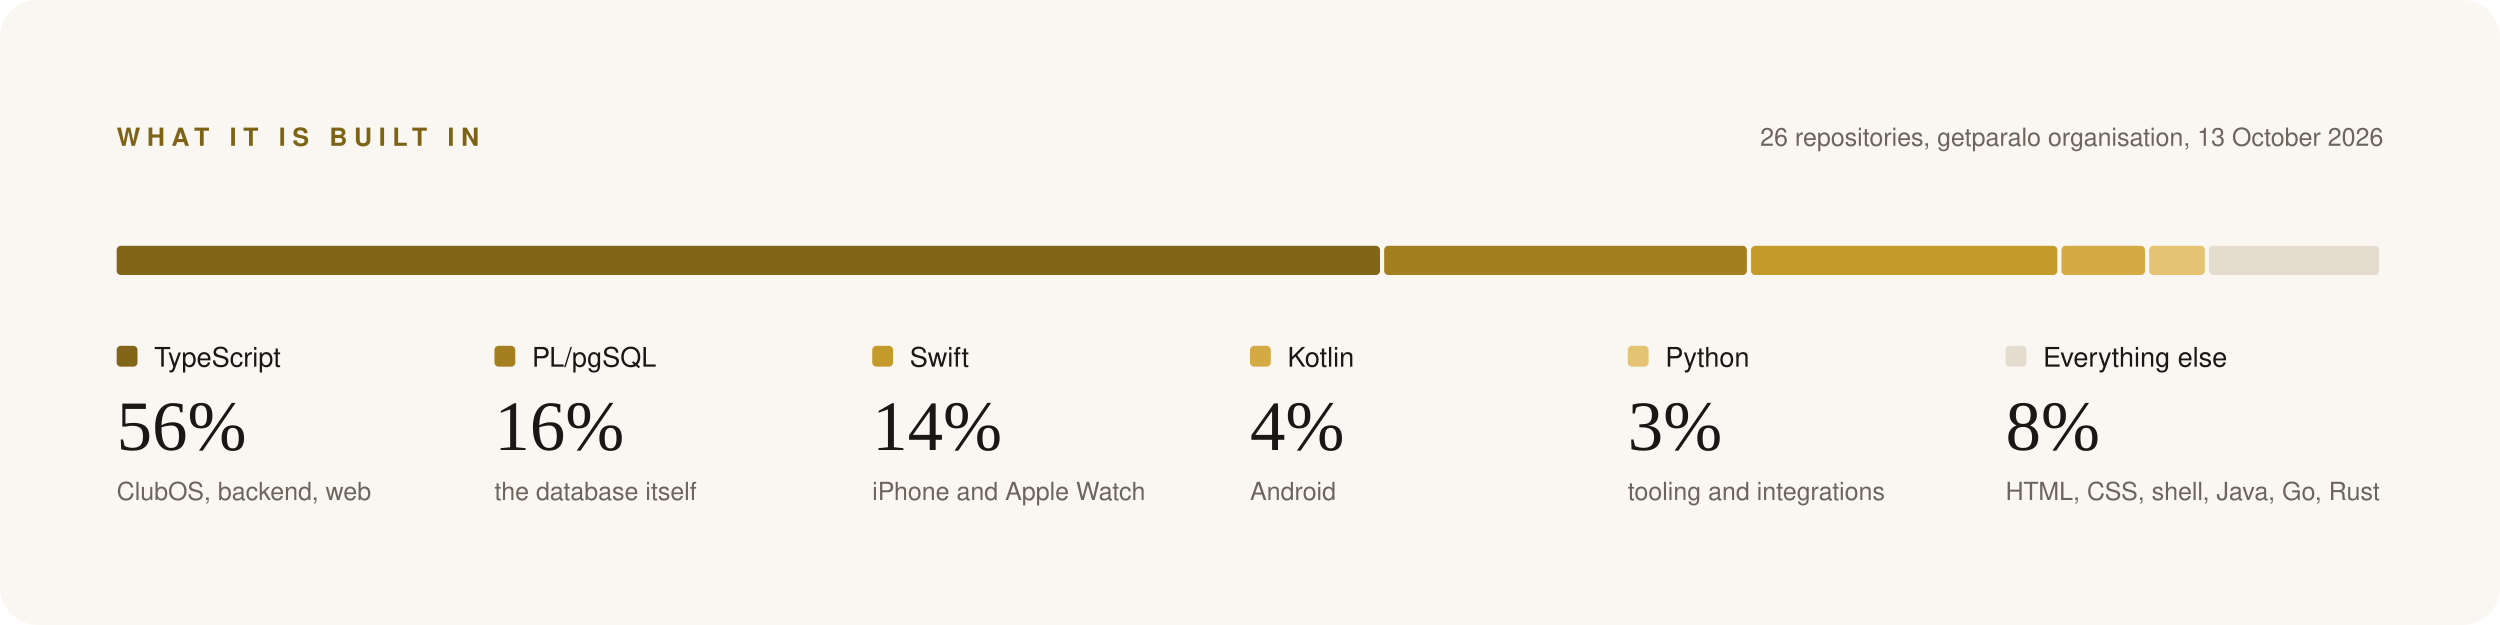
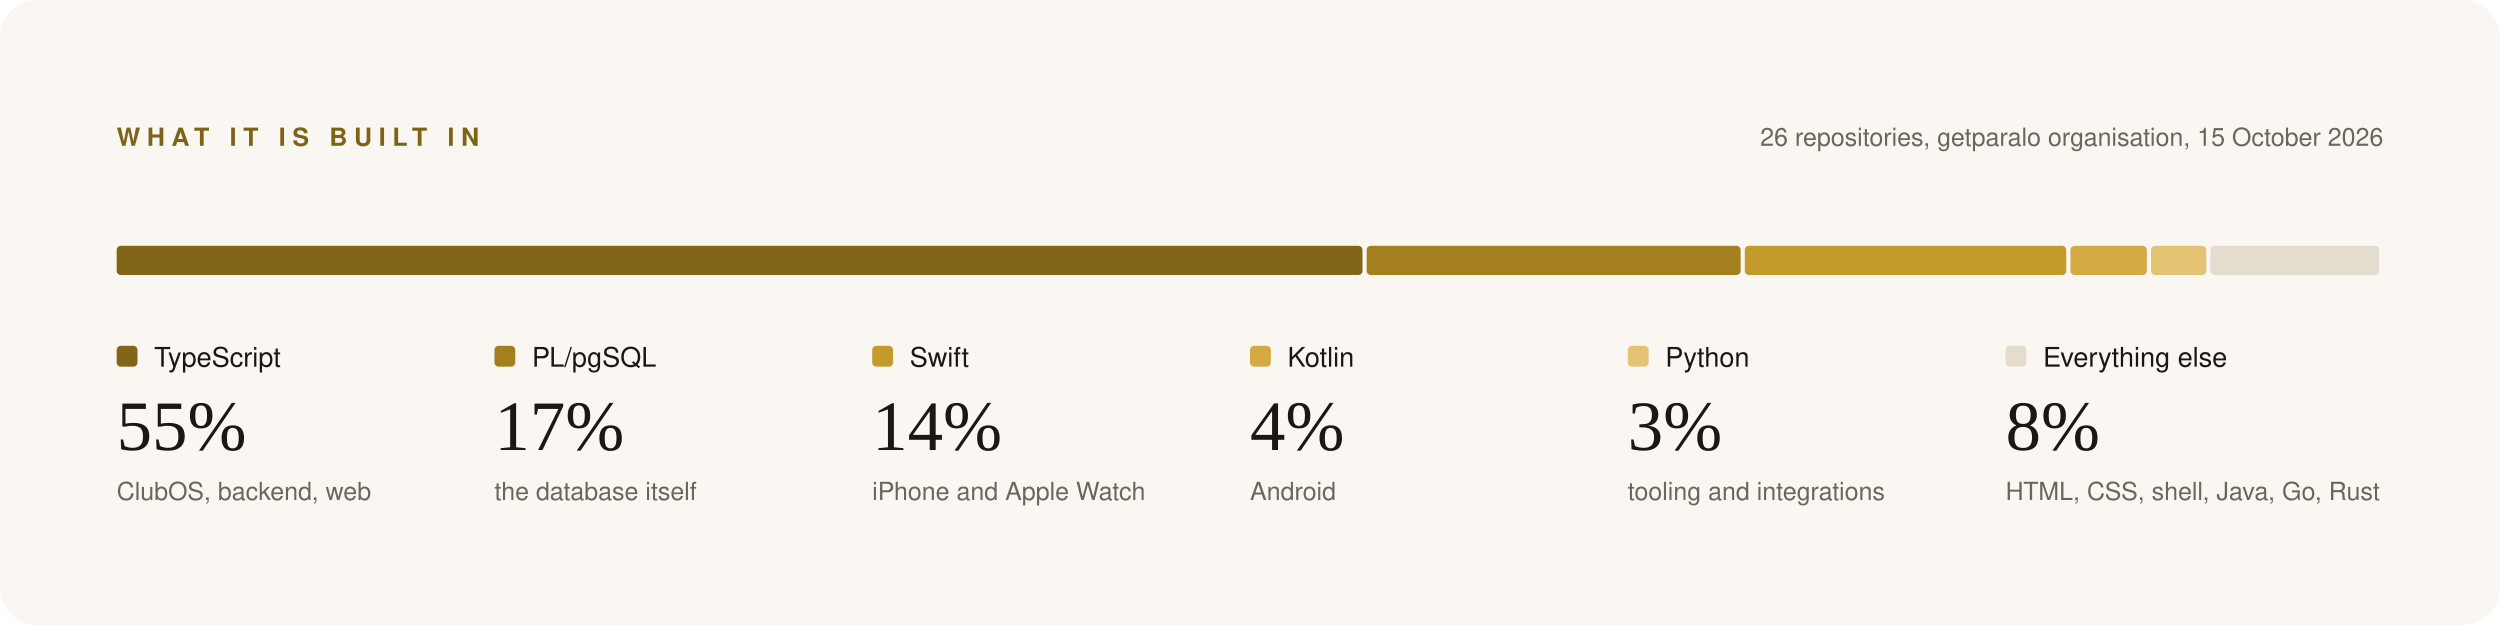
<svg xmlns="http://www.w3.org/2000/svg" width="1200" height="300" viewBox="0 0 1200 300" role="img" aria-label="Languages across Paralo repositories">
  <rect width="1200" height="300" rx="18" fill="#FAF7F2" />
  <text x="56" y="70" font-family="-apple-system, 'Helvetica Neue', Helvetica, Arial, sans-serif" font-size="12" letter-spacing="3.2" font-weight="600" fill="#7D6316">WHAT IT IS BUILT IN</text>
-   <text x="1144" y="70" text-anchor="end" font-family="-apple-system, 'Helvetica Neue', Helvetica, Arial, sans-serif" font-size="12" fill="#6B655C">26 repositories, getparalo organisation, 13 October 2026</text>
-   <rect x="56.0" y="118" width="606.4" height="14" rx="2" fill="#826518">
-     <animate attributeName="width" values="0;0;606.4" keyTimes="0;0.125;1" dur="0.80s" begin="0s" fill="freeze" calcMode="spline" keySplines="0 0 1 1;0.2 0.7 0.2 1" />
+   <text x="1144" y="70" text-anchor="end" font-family="-apple-system, 'Helvetica Neue', Helvetica, Arial, sans-serif" font-size="12" fill="#6B655C">26 repositories, getparalo organisation, 15 October 2026</text>
+   <rect x="56.0" y="118" width="598.0" height="14" rx="2" fill="#826518">
+     <animate attributeName="width" values="0;0;598.0" keyTimes="0;0.125;1" dur="0.80s" begin="0s" fill="freeze" calcMode="spline" keySplines="0 0 1 1;0.2 0.7 0.2 1" />
  </rect>
-   <rect x="664.4" y="118" width="174.1" height="14" rx="2" fill="#A37F1F">
-     <animate attributeName="width" values="0;0;174.1" keyTimes="0;0.239;1" dur="0.92s" begin="0s" fill="freeze" calcMode="spline" keySplines="0 0 1 1;0.2 0.7 0.2 1" />
+   <rect x="656.0" y="118" width="179.5" height="14" rx="2" fill="#A37F1F">
+     <animate attributeName="width" values="0;0;179.5" keyTimes="0;0.239;1" dur="0.92s" begin="0s" fill="freeze" calcMode="spline" keySplines="0 0 1 1;0.2 0.7 0.2 1" />
  </rect>
-   <rect x="840.5" y="118" width="147.0" height="14" rx="2" fill="#C49A2A">
-     <animate attributeName="width" values="0;0;147.0" keyTimes="0;0.327;1" dur="1.04s" begin="0s" fill="freeze" calcMode="spline" keySplines="0 0 1 1;0.2 0.7 0.2 1" />
+   <rect x="837.5" y="118" width="154.3" height="14" rx="2" fill="#C49A2A">
+     <animate attributeName="width" values="0;0;154.3" keyTimes="0;0.327;1" dur="1.04s" begin="0s" fill="freeze" calcMode="spline" keySplines="0 0 1 1;0.2 0.7 0.2 1" />
  </rect>
-   <rect x="989.5" y="118" width="40.1" height="14" rx="2" fill="#D4AA45">
-     <animate attributeName="width" values="0;0;40.1" keyTimes="0;0.397;1" dur="1.16s" begin="0s" fill="freeze" calcMode="spline" keySplines="0 0 1 1;0.2 0.7 0.2 1" />
+   <rect x="993.8" y="118" width="36.7" height="14" rx="2" fill="#D4AA45">
+     <animate attributeName="width" values="0;0;36.7" keyTimes="0;0.397;1" dur="1.16s" begin="0s" fill="freeze" calcMode="spline" keySplines="0 0 1 1;0.2 0.7 0.2 1" />
  </rect>
-   <rect x="1031.6" y="118" width="26.7" height="14" rx="2" fill="#E4C373">
-     <animate attributeName="width" values="0;0;26.7" keyTimes="0;0.453;1" dur="1.28s" begin="0s" fill="freeze" calcMode="spline" keySplines="0 0 1 1;0.2 0.7 0.2 1" />
+   <rect x="1032.5" y="118" width="26.5" height="14" rx="2" fill="#E4C373">
+     <animate attributeName="width" values="0;0;26.5" keyTimes="0;0.453;1" dur="1.28s" begin="0s" fill="freeze" calcMode="spline" keySplines="0 0 1 1;0.2 0.7 0.2 1" />
  </rect>
-   <rect x="1060.3" y="118" width="81.7" height="14" rx="2" fill="#E3DCCF">
-     <animate attributeName="width" values="0;0;81.7" keyTimes="0;0.500;1" dur="1.40s" begin="0s" fill="freeze" calcMode="spline" keySplines="0 0 1 1;0.2 0.7 0.2 1" />
+   <rect x="1061.0" y="118" width="81.0" height="14" rx="2" fill="#E3DCCF">
+     <animate attributeName="width" values="0;0;81.0" keyTimes="0;0.500;1" dur="1.40s" begin="0s" fill="freeze" calcMode="spline" keySplines="0 0 1 1;0.2 0.7 0.2 1" />
  </rect>
  <rect x="56.0" y="166" width="10" height="10" rx="2" fill="#826518" />
  <text x="74.0" y="176" font-family="-apple-system, 'Helvetica Neue', Helvetica, Arial, sans-serif" font-size="13" fill="#1A1815">TypeScript</text>
-   <text x="56.0" y="216" font-family="Georgia, 'Times New Roman', Times, serif" font-size="34" fill="#1A1815">56%</text>
+   <text x="56.0" y="216" font-family="Georgia, 'Times New Roman', Times, serif" font-size="34" fill="#1A1815">55%</text>
  <text x="56.0" y="240" font-family="-apple-system, 'Helvetica Neue', Helvetica, Arial, sans-serif" font-size="12" fill="#6B655C">ClubOS, backend, web</text>
  <rect x="237.333" y="166" width="10" height="10" rx="2" fill="#A37F1F" />
  <text x="255.333" y="176" font-family="-apple-system, 'Helvetica Neue', Helvetica, Arial, sans-serif" font-size="13" fill="#1A1815">PL/pgSQL</text>
-   <text x="237.333" y="216" font-family="Georgia, 'Times New Roman', Times, serif" font-size="34" fill="#1A1815">16%</text>
+   <text x="237.333" y="216" font-family="Georgia, 'Times New Roman', Times, serif" font-size="34" fill="#1A1815">17%</text>
  <text x="237.333" y="240" font-family="-apple-system, 'Helvetica Neue', Helvetica, Arial, sans-serif" font-size="12" fill="#6B655C">the database itself</text>
  <rect x="418.667" y="166" width="10" height="10" rx="2" fill="#C49A2A" />
  <text x="436.667" y="176" font-family="-apple-system, 'Helvetica Neue', Helvetica, Arial, sans-serif" font-size="13" fill="#1A1815">Swift</text>
  <text x="418.667" y="216" font-family="Georgia, 'Times New Roman', Times, serif" font-size="34" fill="#1A1815">14%</text>
  <text x="418.667" y="240" font-family="-apple-system, 'Helvetica Neue', Helvetica, Arial, sans-serif" font-size="12" fill="#6B655C">iPhone and Apple Watch</text>
  <rect x="600.0" y="166" width="10" height="10" rx="2" fill="#D4AA45" />
  <text x="618.0" y="176" font-family="-apple-system, 'Helvetica Neue', Helvetica, Arial, sans-serif" font-size="13" fill="#1A1815">Kotlin</text>
  <text x="600.0" y="216" font-family="Georgia, 'Times New Roman', Times, serif" font-size="34" fill="#1A1815">4%</text>
  <text x="600.0" y="240" font-family="-apple-system, 'Helvetica Neue', Helvetica, Arial, sans-serif" font-size="12" fill="#6B655C">Android</text>
  <rect x="781.333" y="166" width="10" height="10" rx="2" fill="#E4C373" />
  <text x="799.333" y="176" font-family="-apple-system, 'Helvetica Neue', Helvetica, Arial, sans-serif" font-size="13" fill="#1A1815">Python</text>
  <text x="781.333" y="216" font-family="Georgia, 'Times New Roman', Times, serif" font-size="34" fill="#1A1815">3%</text>
  <text x="781.333" y="240" font-family="-apple-system, 'Helvetica Neue', Helvetica, Arial, sans-serif" font-size="12" fill="#6B655C">tooling and integrations</text>
  <rect x="962.667" y="166" width="10" height="10" rx="2" fill="#E3DCCF" />
  <text x="980.667" y="176" font-family="-apple-system, 'Helvetica Neue', Helvetica, Arial, sans-serif" font-size="13" fill="#1A1815">Everything else</text>
  <text x="962.667" y="216" font-family="Georgia, 'Times New Roman', Times, serif" font-size="34" fill="#1A1815">8%</text>
  <text x="962.667" y="240" font-family="-apple-system, 'Helvetica Neue', Helvetica, Arial, sans-serif" font-size="12" fill="#6B655C">HTML, CSS, shell, Java, Go, Rust</text>
</svg>
